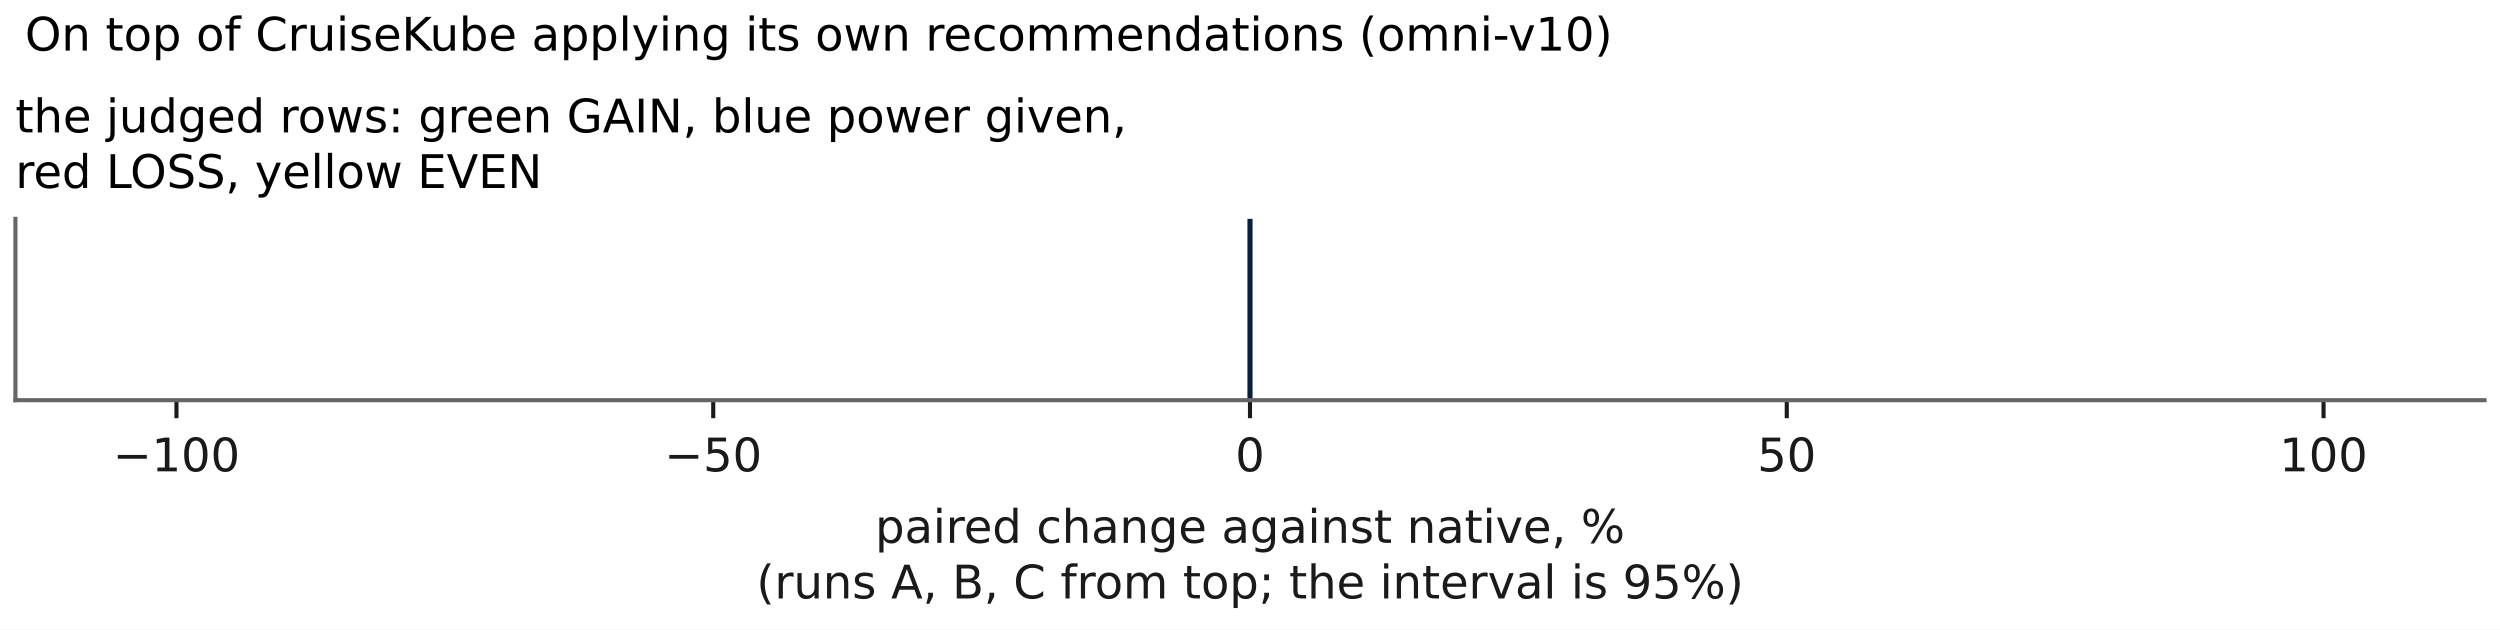
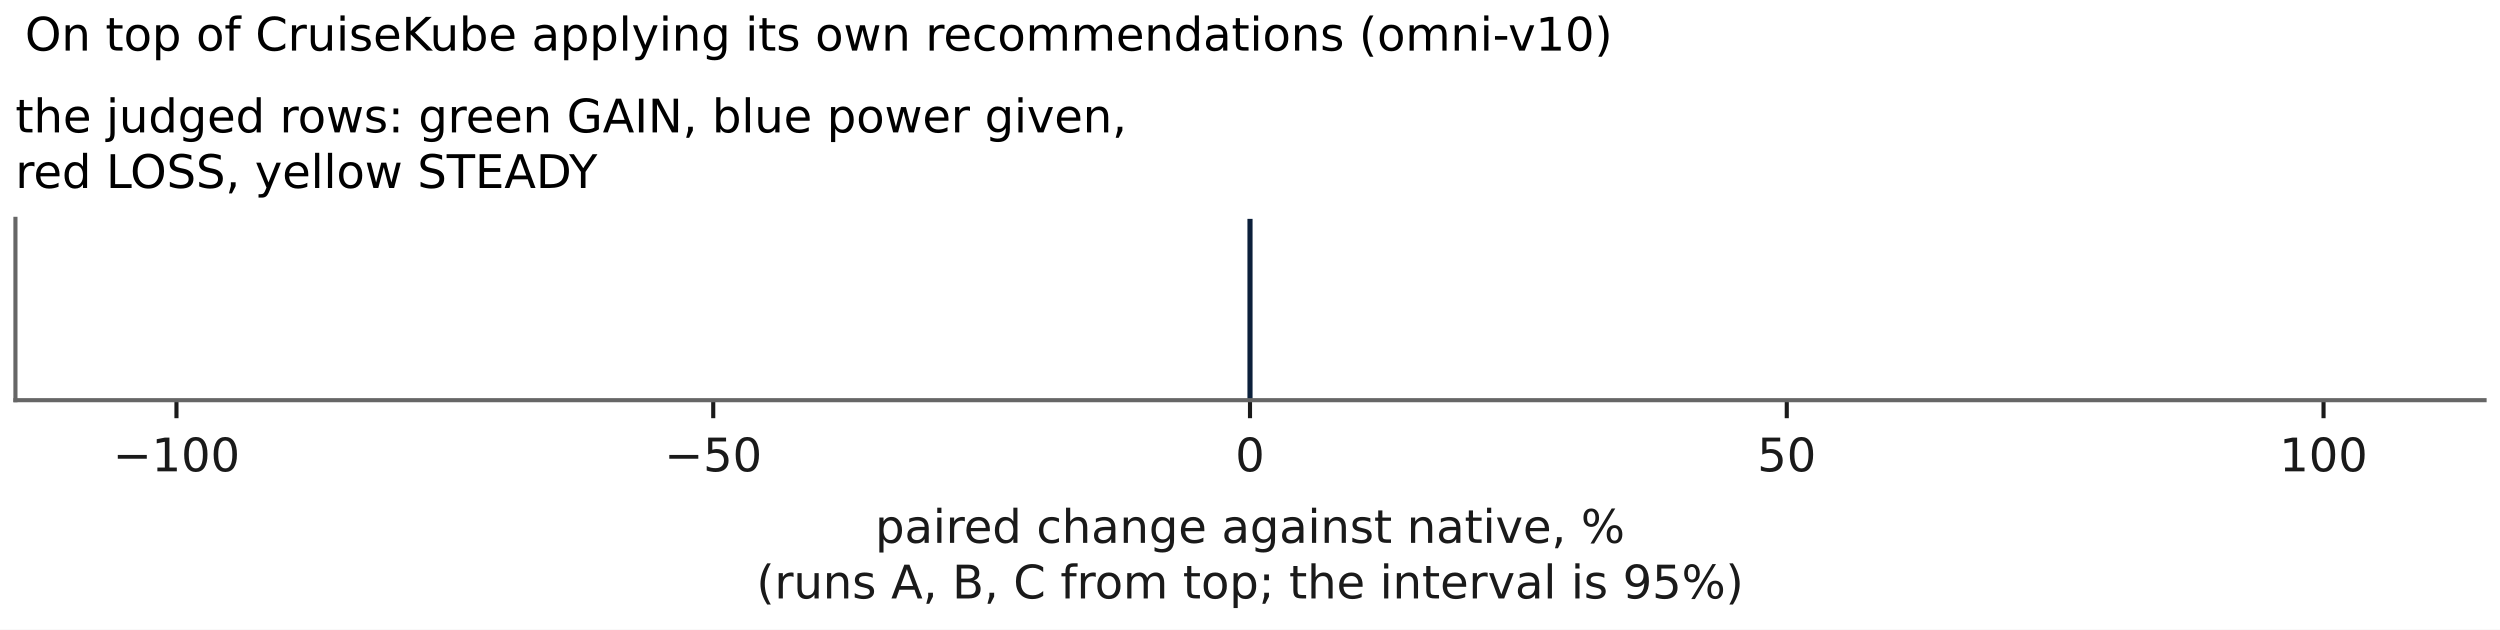
<svg xmlns="http://www.w3.org/2000/svg" xmlns:xlink="http://www.w3.org/1999/xlink" width="486pt" height="122.4pt" viewBox="0 0 486 122.4" version="1.1">
  <defs>
    <style type="text/css">*{stroke-linejoin: round; stroke-linecap: butt}</style>
  </defs>
  <g id="figure_1">
    <g id="patch_1">
      <path d="M 0 122.4  L 486 122.4  L 486 0  L 0 0  z " style="fill: #ffffff" />
    </g>
    <g id="axes_1">
      <g id="patch_2">
        <path d="M 3 77.795  L 483 77.795  L 483 42.543  L 3 42.543  z " style="fill: #ffffff" />
      </g>
      <g id="matplotlib.axis_1">
        <g id="xtick_1">
          <g id="line2d_1">
            <defs>
              <path id="m814b2a8047" d="M 0 0  L 0 3.5  " style="stroke: #1a1a1a; stroke-width: 0.8" />
            </defs>
            <g>
              <use xlink:href="#m814b2a8047" x="34.305" y="77.795" style="fill: #1a1a1a; stroke: #1a1a1a; stroke-width: 0.8" />
            </g>
          </g>
          <g id="text_1">
            <text style="font-size: 9px; font-family: 'DejaVu Sans'; text-anchor: middle; fill: #1a1a1a" x="34.305" y="91.633" transform="rotate(-0 34.30456 91.63273)">−100</text>
          </g>
        </g>
        <g id="xtick_2">
          <g id="line2d_2">
            <g>
              <use xlink:href="#m814b2a8047" x="138.652" y="77.795" style="fill: #1a1a1a; stroke: #1a1a1a; stroke-width: 0.8" />
            </g>
          </g>
          <g id="text_2">
            <text style="font-size: 9px; font-family: 'DejaVu Sans'; text-anchor: middle; fill: #1a1a1a" x="138.652" y="91.633" transform="rotate(-0 138.6523 91.63273)">−50</text>
          </g>
        </g>
        <g id="xtick_3">
          <g id="line2d_3">
            <g>
              <use xlink:href="#m814b2a8047" x="243" y="77.795" style="fill: #1a1a1a; stroke: #1a1a1a; stroke-width: 0.8" />
            </g>
          </g>
          <g id="text_3">
            <text style="font-size: 9px; font-family: 'DejaVu Sans'; text-anchor: middle; fill: #1a1a1a" x="243" y="91.633" transform="rotate(-0 243 91.63273)">0</text>
          </g>
        </g>
        <g id="xtick_4">
          <g id="line2d_4">
            <g>
              <use xlink:href="#m814b2a8047" x="347.348" y="77.795" style="fill: #1a1a1a; stroke: #1a1a1a; stroke-width: 0.8" />
            </g>
          </g>
          <g id="text_4">
            <text style="font-size: 9px; font-family: 'DejaVu Sans'; text-anchor: middle; fill: #1a1a1a" x="347.348" y="91.633" transform="rotate(-0 347.3477 91.63273)">50</text>
          </g>
        </g>
        <g id="xtick_5">
          <g id="line2d_5">
            <g>
              <use xlink:href="#m814b2a8047" x="451.695" y="77.795" style="fill: #1a1a1a; stroke: #1a1a1a; stroke-width: 0.8" />
            </g>
          </g>
          <g id="text_5">
            <text style="font-size: 9px; font-family: 'DejaVu Sans'; text-anchor: middle; fill: #1a1a1a" x="451.695" y="91.633" transform="rotate(-0 451.6954 91.63273)">100</text>
          </g>
        </g>
        <g id="text_6">
          <text style="font-size: 9px; font-family: 'DejaVu Sans'; fill: #1a1a1a" transform="translate(170.1323 105.5343)">paired change against native, %</text>
          <text style="font-size: 9px; font-family: 'DejaVu Sans'; fill: #1a1a1a" transform="translate(147.0516 116.3368)">(runs A, B, C from top; the interval is 95%)</text>
        </g>
      </g>
      <g id="matplotlib.axis_2" />
      <g id="line2d_6">
        <path d="M 243 77.795  L 243 42.543  " clip-path="url(#p80d1becee0)" style="fill: none; stroke: #0b1f3a; stroke-linecap: square" />
      </g>
      <g id="patch_3">
        <path d="M 3 77.795  L 3 42.543  " style="fill: none; stroke: #666666; stroke-width: 0.8; stroke-linejoin: miter; stroke-linecap: square" />
      </g>
      <g id="patch_4">
        <path d="M 3 77.795  L 483 77.795  " style="fill: none; stroke: #666666; stroke-width: 0.8; stroke-linejoin: miter; stroke-linecap: square" />
      </g>
      <g id="text_7">
        <text style="font-size: 9px; font-family: 'DejaVu Sans'" transform="translate(3.00024 25.7409)">the judged rows: green GAIN, blue power given,</text>
-         <text style="font-size: 9px; font-family: 'DejaVu Sans'" transform="translate(3.00024 36.54336)">red LOSS, yellow EVEN</text>
+         <text style="font-size: 9px; font-family: 'DejaVu Sans'" transform="translate(3.00024 36.54336)">red LOSS, yellow STEADY</text>
      </g>
    </g>
    <g id="text_8">
      <text style="font-size: 9px; font-family: 'DejaVu Sans'; text-anchor: start" x="4.86" y="9.839" transform="rotate(-0 4.86 9.838834)">On top of CruiseKube applying its own recommendations (omni-v10)</text>
    </g>
  </g>
  <defs>
    <clipPath id="p80d1becee0">
      <rect x="3" y="42.543" width="480" height="35.251" />
    </clipPath>
  </defs>
</svg>
